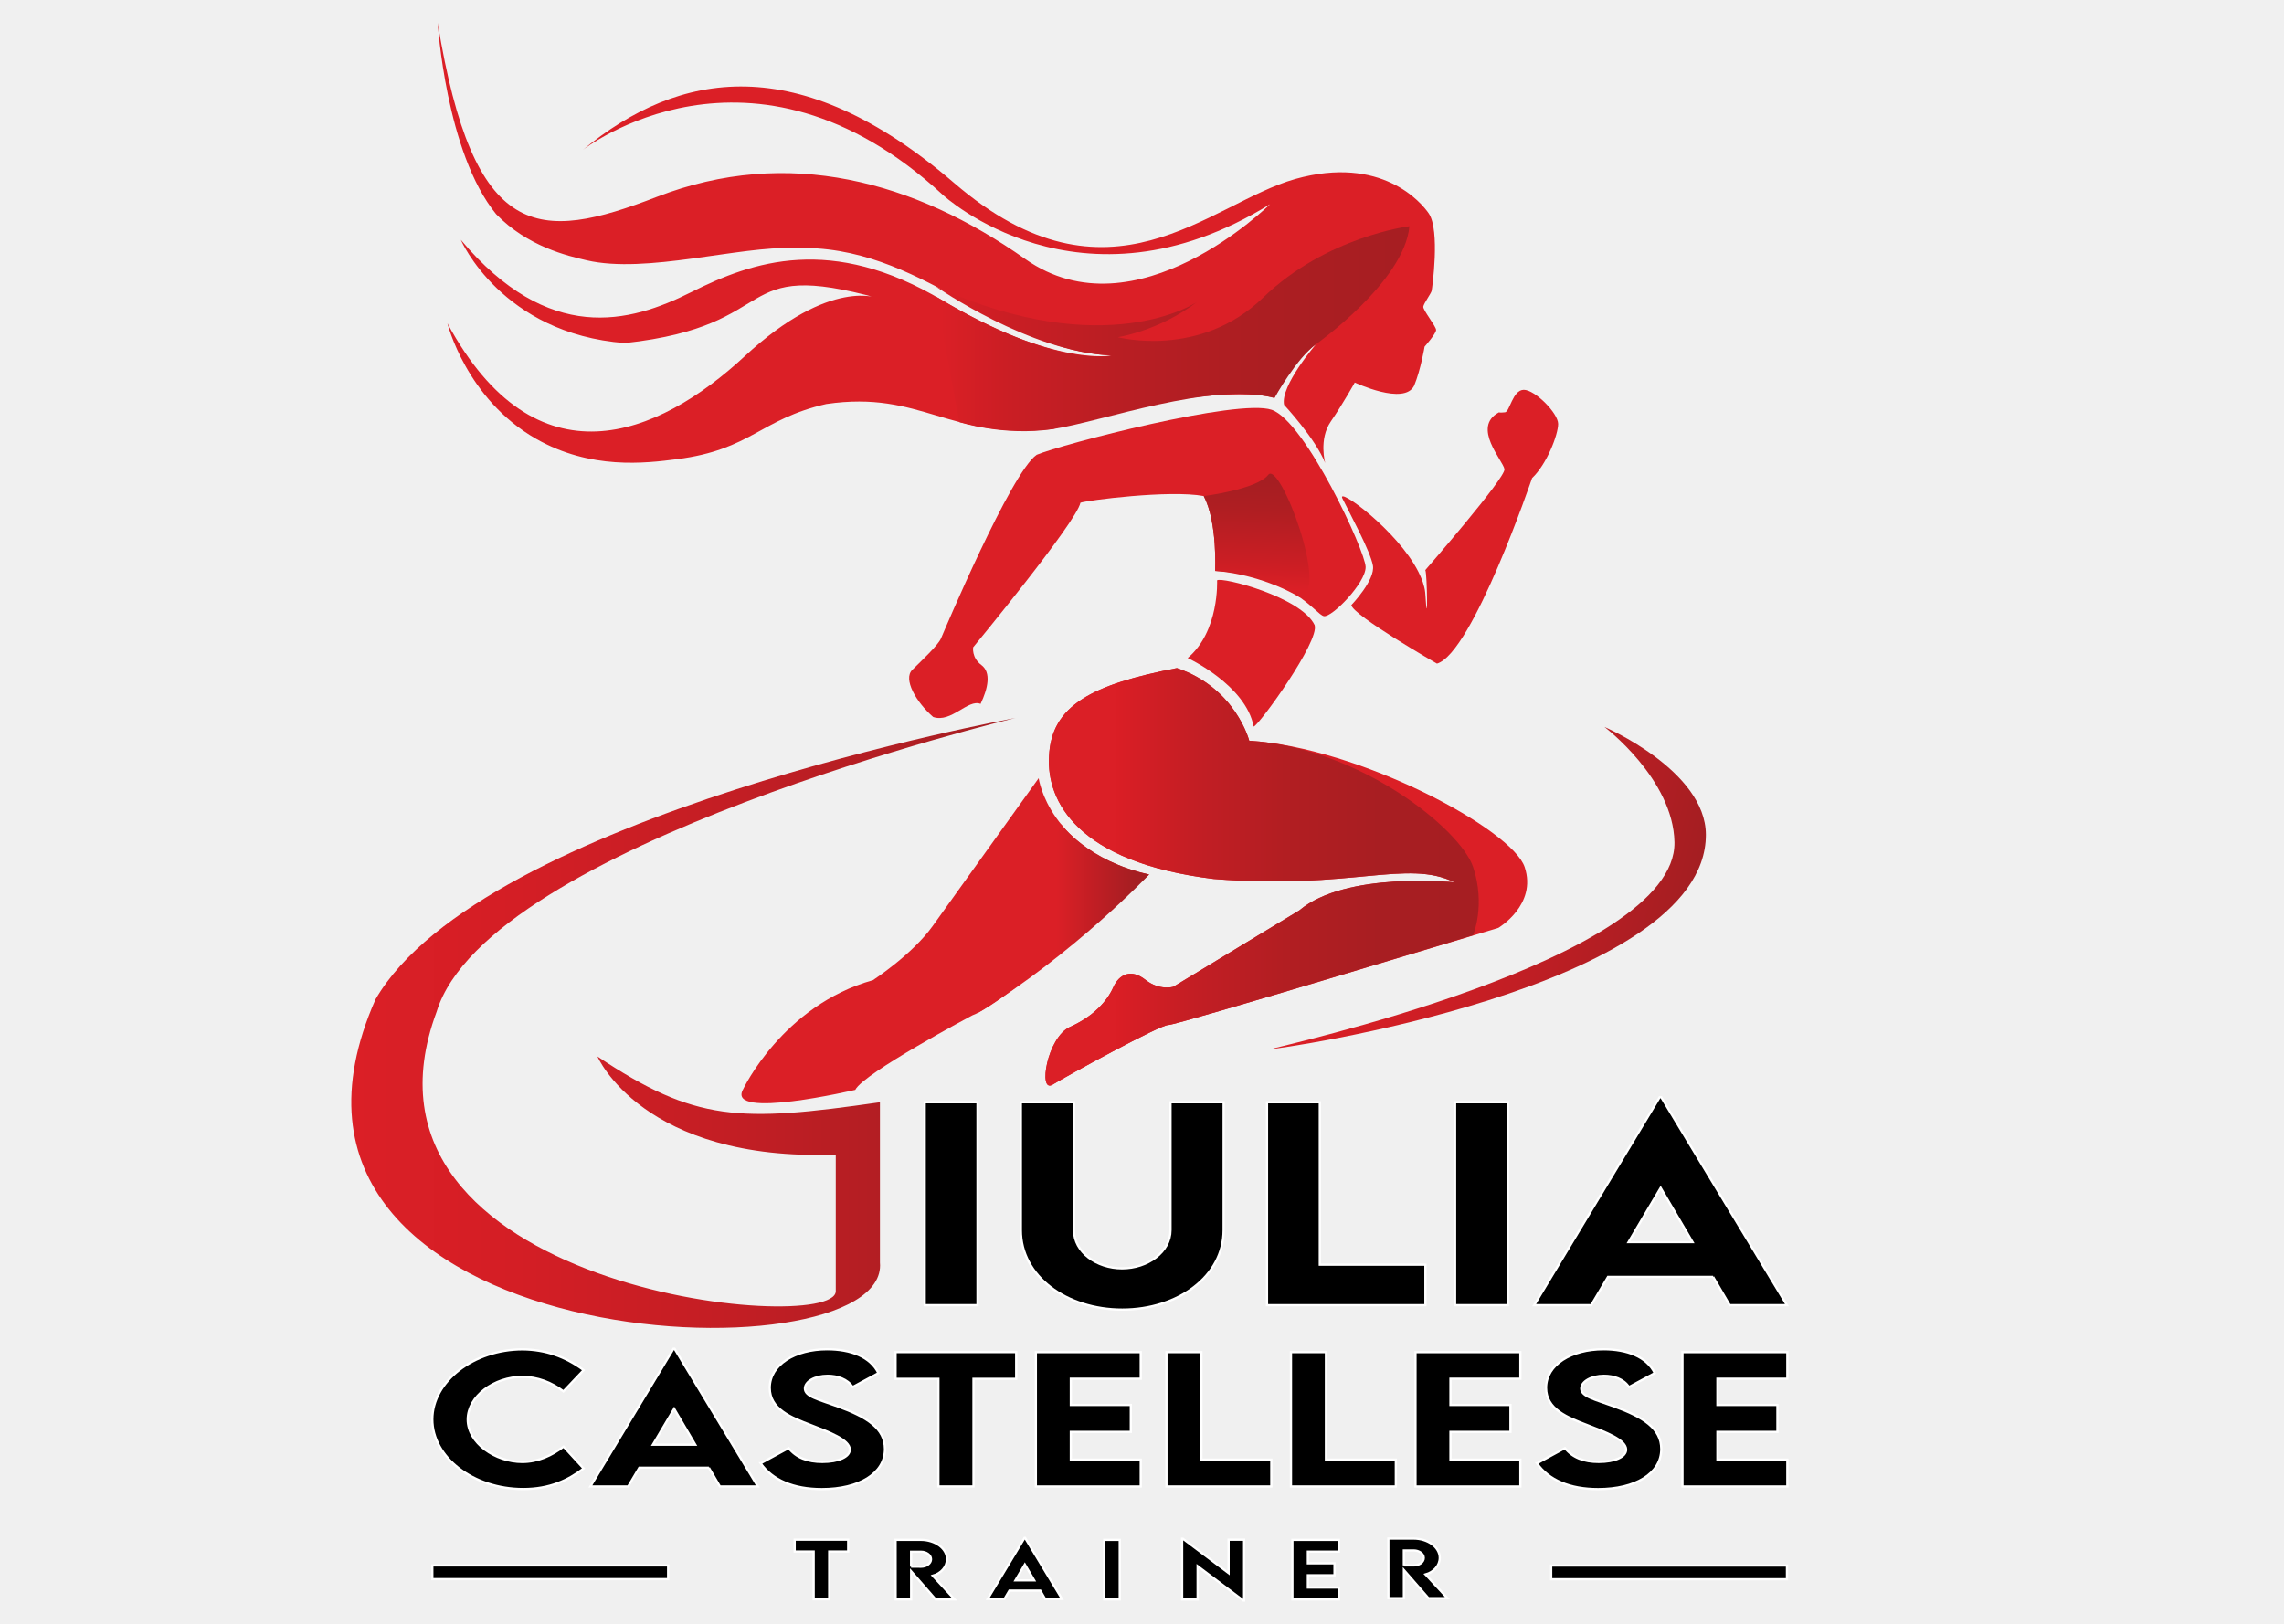
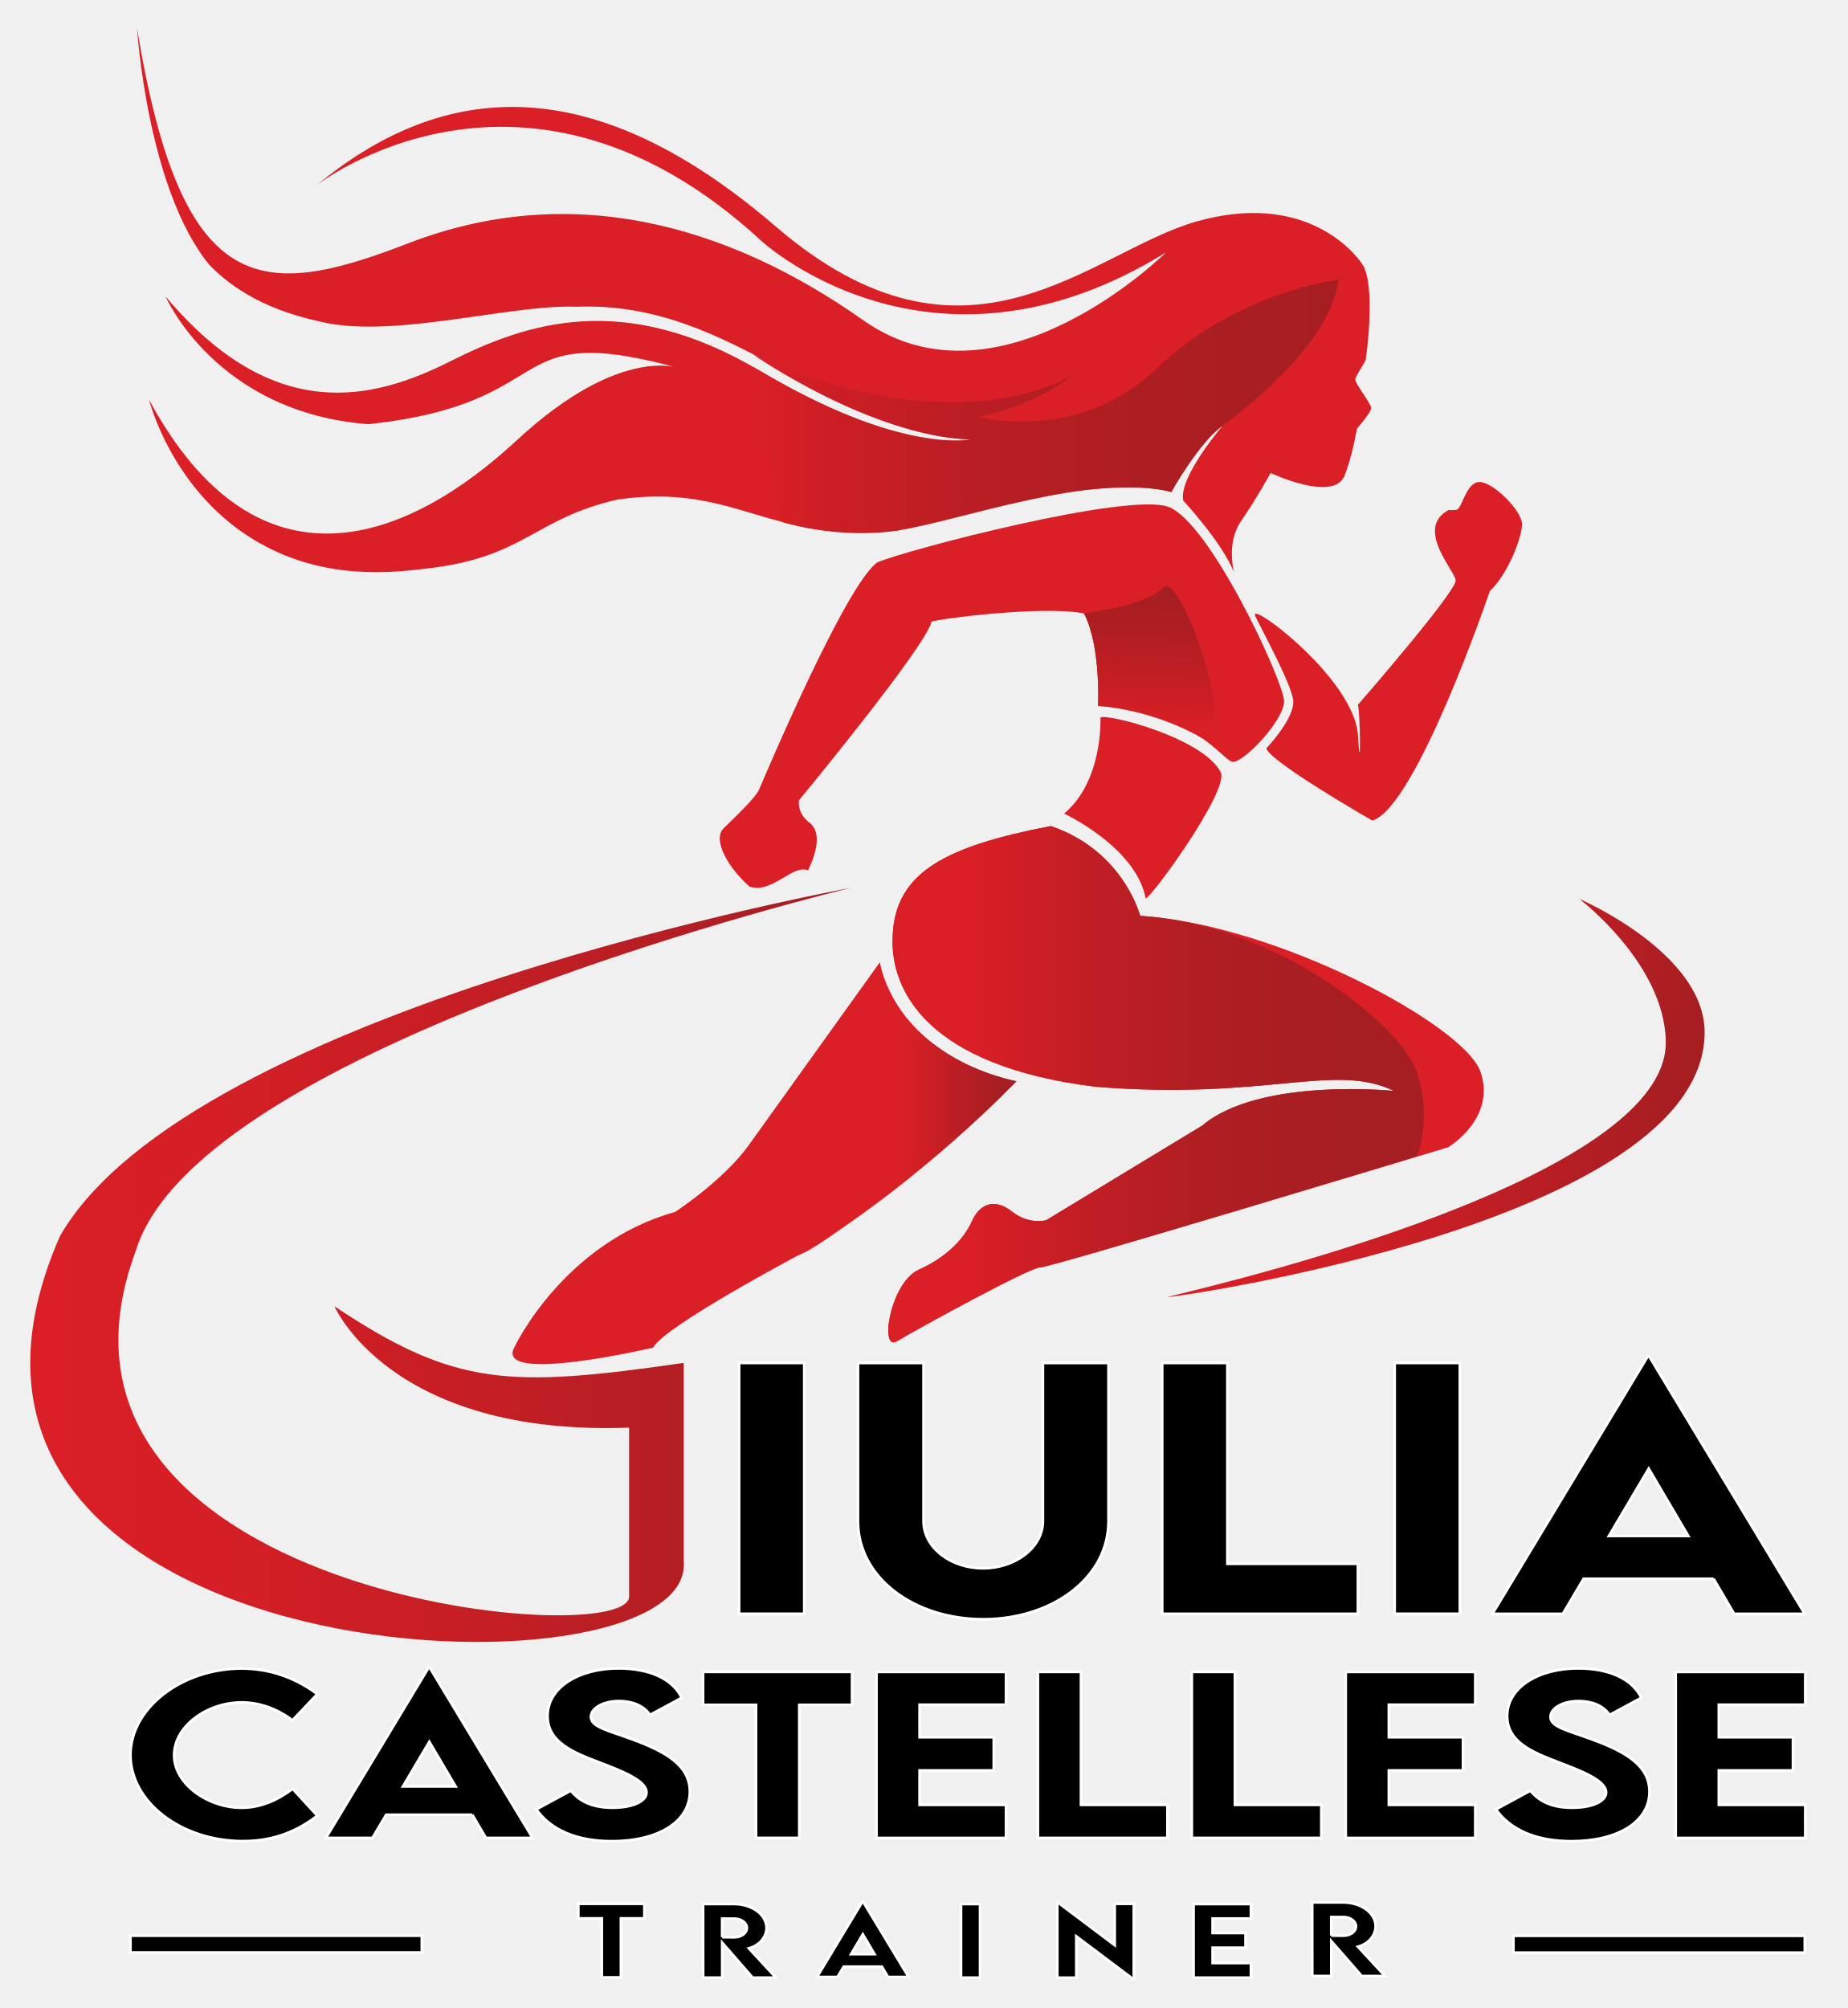
- <svg xmlns="http://www.w3.org/2000/svg" xmlns:xlink="http://www.w3.org/1999/xlink" viewBox="0 0 1026.75 730.21" version="1.1" id="svg57" width="1026.75" height="730.21">
+ <svg xmlns="http://www.w3.org/2000/svg" xmlns:xlink="http://www.w3.org/1999/xlink" viewBox="0 0 672 730.21" version="1.1" id="svg57" width="672" height="730.21">
  <defs id="defs24">
    <style id="style1">
      .cls-1 {
        fill: url(#linear-gradient);
      }

      .cls-1, .cls-2, .cls-3, .cls-4, .cls-5, .cls-6, .cls-7 {
        stroke-width: 0px;
      }

      .cls-2 {
        fill: url(#linear-gradient-6);
      }

      .cls-8 {
        fill: none;
        stroke: #fff;
        stroke-miterlimit: 10;
      }

      .cls-3 {
        fill: url(#linear-gradient-5);
      }

      .cls-4 {
        fill: url(#linear-gradient-2);
      }

      .cls-5 {
        fill: url(#linear-gradient-3);
      }

      .cls-6 {
        fill: #db1f26;
      }

      .cls-7 {
        fill: url(#linear-gradient-4);
      }
    </style>
    <linearGradient id="linear-gradient" x1="157.93" y1="561.98" x2="456.47" y2="561.98" gradientUnits="userSpaceOnUse">
      <stop offset="0" stop-color="#db1f26" id="stop1" />
      <stop offset=".25" stop-color="#d41e25" id="stop2" />
      <stop offset=".59" stop-color="#c21e24" id="stop3" />
      <stop offset=".99" stop-color="#a51e22" id="stop4" />
      <stop offset="1" stop-color="#a51e22" id="stop5" />
    </linearGradient>
    <linearGradient id="linear-gradient-2" x1="594.07" y1="517.22" x2="761.38" y2="517.22" gradientTransform="rotate(14.01,712.8479,498.0158)" xlink:href="#linear-gradient" />
    <linearGradient id="linear-gradient-3" x1="422.81" y1="249.81" x2="865.19" y2="249.81" gradientUnits="userSpaceOnUse">
      <stop offset="0" stop-color="#db1f26" id="stop6" />
      <stop offset=".07" stop-color="#ca1e24" id="stop7" />
      <stop offset=".18" stop-color="#b91e23" id="stop8" />
      <stop offset=".31" stop-color="#ad1e22" id="stop9" />
      <stop offset=".49" stop-color="#a61e22" id="stop10" />
      <stop offset="1" stop-color="#a51e22" id="stop11" />
    </linearGradient>
    <linearGradient id="linear-gradient-4" x1="469.98" y1="496.27" x2="673.25" y2="496.27" gradientUnits="userSpaceOnUse">
      <stop offset=".15" stop-color="#db1f26" id="stop12" />
      <stop offset=".16" stop-color="#da1e25" id="stop13" />
      <stop offset=".34" stop-color="#c21e24" id="stop14" />
      <stop offset=".53" stop-color="#b21e22" id="stop15" />
      <stop offset=".74" stop-color="#a81e22" id="stop16" />
      <stop offset="1" stop-color="#a51e22" id="stop17" />
    </linearGradient>
    <linearGradient id="linear-gradient-5" x1="439.54" y1="514.97" x2="510.27" y2="514.97" gradientUnits="userSpaceOnUse">
      <stop offset=".5" stop-color="#db1f26" id="stop18" />
      <stop offset=".85" stop-color="#b51e23" id="stop19" />
      <stop offset="1" stop-color="#a51e22" id="stop20" />
    </linearGradient>
    <linearGradient id="linear-gradient-6" x1="563.91" y1="366.49" x2="566.05" y2="317.22" gradientUnits="userSpaceOnUse">
      <stop offset="0" stop-color="#db1f26" id="stop21" />
      <stop offset=".23" stop-color="#cb1e24" id="stop22" />
      <stop offset=".72" stop-color="#af1e22" id="stop23" />
      <stop offset="1" stop-color="#a51e22" id="stop24" />
    </linearGradient>
    <linearGradient xlink:href="#linear-gradient" id="linearGradient1" gradientUnits="userSpaceOnUse" x1="157.93" y1="561.98" x2="456.47" y2="561.98" />
  </defs>
-   <g id="Layer_2" data-name="Layer 2" transform="translate(0,-102)">
+   <g id="Layer_2" data-name="Layer 2" transform="translate(-146.919,-102)">
    <path class="cls-6" d="m 563.58,428.7 c -3.58,-18.75 -29.67,-30.83 -29.67,-30.83 14.33,-12 13.22,-34.92 13.22,-34.92 2,-1.67 37.8,7.41 43.85,20.11 2.42,7.17 -25.15,45.22 -27.4,45.64 z" id="path24" />
    <path class="cls-6" d="m 546.25,358.72 c 0,0 1.11,-21.78 -5.11,-33.67 -15.44,-2.89 -52.78,2 -55.44,3 -1.78,8.78 -48.22,65 -48.22,65 0,0 -0.8,4.62 3.7,7.98 4.5,3.35 2.94,10.52 -0.37,17.47 -5.64,-2.36 -13.22,8.72 -21.31,5.89 -7.78,-6.78 -13.58,-17.06 -9.42,-21.17 4.16,-4.11 11.61,-11.06 12.94,-14.17 1.33,-3.11 31.44,-74.56 43,-82.56 11.11,-4.67 90.56,-25.44 105.67,-20.22 15.11,5.22 42.11,63.56 42.22,70.67 0.11,7.11 -15.11,22.78 -18.78,22.11 -3.67,-0.67 -14.33,-18.78 -48.89,-20.33 z" id="path25" />
    <path class="cls-6" d="m 561.58,435.06 c 0,0 -6,-23.67 -32.5,-32.67 -37.92,7.33 -56.58,16.67 -57.5,39.83 -1.11,19.83 12.5,47.5 74,55 62.56,4.94 86.5,-9 108.33,1.5 0,0 -48.94,-5.06 -69.78,12.61 l -56.72,34.39 c 0,0 -6.17,1.83 -12.5,-3.17 -6.33,-5 -11.75,-2.68 -14.5,3.49 -2.75,6.17 -8.92,13.01 -19.33,17.67 -10.41,4.66 -14.5,30 -7.92,26 6.58,-4 48.33,-26.92 52.08,-26.83 3.75,0.09 148.33,-43.67 148.33,-43.67 0,0 17.5,-10.33 11.83,-27.33 -5.67,-17 -74.17,-53.78 -123.83,-56.83 z" id="path26" />
    <path class="cls-6" d="m 466.92,451.89 c 0,0 4.5,33.17 49.67,43.33 0,0 -63.5,57.5 -79.5,63.33 0,0 -48.94,26 -52.61,33.5 0,0 -58.22,13.67 -50.44,-0.22 0,0 17.78,-37.78 58.39,-49.11 0,0 17.67,-11.5 26.83,-24.33 9.17,-12.83 47.67,-66.5 47.67,-66.5 z" id="path27" />
    <path class="cls-6" d="m 607.5,374.06 c 0,0 10.85,-11.3 9.68,-17.8 -1.17,-6.5 -10.56,-23.66 -13.72,-30.16 -2.67,-5.47 24.75,14.32 34.19,33.06 1.61,3.2 2.7,6.28 3.02,9.07 0.03,0.28 0.06,0.55 0.07,0.82 1.17,19 0.89,-8.89 0,-10.72 0,0 36.17,-41.53 35.58,-45.36 -0.59,-3.83 -14.86,-18.88 -2.54,-25.54 0,0 0.68,0.18 2.79,-0.04 2.11,-0.22 3.44,-10.11 8.44,-10.11 5,0 15.44,10.5 15.44,15.33 0,4.83 -5.14,18.19 -11.72,24.36 0,0 -26.75,78.75 -42.75,83.42 0,0 -37.92,-21.75 -38.5,-26.33 z" id="path28" />
    <path class="cls-6" d="m 223,198.26 c 14.09,14.59 32.14,18.79 40.75,20.79 26.81,6.23 68.74,-6.51 93.17,-5.5 57.33,-2.17 91.33,46 142.89,48.28 0,0 -25.89,5.19 -75.97,-24.67 -50.08,-29.86 -85.44,-17.69 -113.14,-3.78 -27.7,13.91 -64,23.56 -103.56,-23.56 0,0 18.22,42.22 73.78,46.44 72.5,-7.89 46.83,-38.72 114.44,-20 0,0 -21.72,-10.11 -60.67,26 -38.95,36.11 -93.78,58.78 -133.56,-14.89 0,0 8.39,33.95 39.81,51.91 24.61,14.07 49.35,10.98 63.3,9.2 33.6,-4.29 37.42,-18 67.2,-24.81 42.97,-6.3 55.08,16.31 101.8,11.26 76.17,-22.72 99.67,-14 99.67,-14 0,0 7.53,-16 18.75,-24.22 0,0 -16.19,18.78 -14.42,27.33 0,0 14.08,15.08 18.5,26.17 0,0 -3,-10.67 2.5,-18.67 5.5,-8 10.79,-17.54 10.79,-17.54 0,0 22.29,10.54 26.71,1.37 3,-7.33 4.67,-17.5 4.67,-17.5 0,0 5.17,-5.83 5.17,-7.5 0,-1.67 -6,-9 -5.75,-10.5 0.25,-1.5 3.5,-5.92 3.75,-7.08 0.25,-1.16 3.86,-27.12 -1.25,-34.76 -3.26,-4.87 -21.31,-26.43 -60.08,-15.54 -38.78,10.89 -83.33,62 -153.33,1.78 -70,-60.22 -123.78,-50.44 -166.89,-14.89 0,0 75.56,-59.33 161.78,20.22 0,0 61.56,57.11 147.11,4.22 0,0 -60.22,59.78 -110,24.67 -49.78,-35.11 -106.79,-50.74 -165.56,-28 -53.56,20.72 -82.44,20.56 -98.61,-78.28 0,0 3.66,58.41 26.25,86.04 z" id="path29" />
    <path class="cls-1" d="m 395.58,597.62 c -63.33,9.1 -83.02,8.77 -127,-20.57 0,0 20.24,47.31 107.13,44.11 v 61.49 c -0.5,20.34 -225.91,-0.61 -179.42,-125.76 23.06,-75.29 260.17,-132.04 260.17,-132.04 0,0 -239.78,43.64 -287.67,126.53 -71.31,161.78 231.73,172.56 226.78,118.33 v -72.1 z" id="path30" style="fill:url(#linearGradient1)" />
    <g id="g45" style="fill:#000000;fill-opacity:1">
      <path class="cls-8" d="m 415.69,597.62 h 23.74 v 91.25 h -23.74 z" id="path31" style="fill:#000000;fill-opacity:1" />
      <path class="cls-8" d="m 458.92,655.14 v -57.51 h 23.89 v 57.46 c 0,9.96 10.19,17.21 21.62,17.21 11.43,0 21.76,-7.3 21.76,-17.21 v -57.46 h 23.89 v 57.51 c 0,20.66 -20.44,35.72 -45.58,35.72 -25.14,0 -45.58,-15.06 -45.58,-35.72 z" id="path32" style="fill:#000000;fill-opacity:1" />
      <path class="cls-8" d="m 640.79,670.65 v 18.23 h -71.22 v -91.25 h 23.74 v 73.03 h 47.48 z" id="path33" style="fill:#000000;fill-opacity:1" />
      <path class="cls-8" d="m 654.12,597.62 h 23.74 v 91.25 h -23.74 z" id="path34" style="fill:#000000;fill-opacity:1" />
      <path class="cls-8" d="m 770.12,676.14 h -47.26 l -7.55,12.74 h -25.65 l 56.42,-93.52 h 0.73 l 56.49,93.52 h -25.72 l -7.47,-12.74 z m -9.23,-15.62 -14.36,-24.4 -14.44,24.4 z" id="path35" style="fill:#000000;fill-opacity:1" />
      <path class="cls-8" d="m 194.35,740.21 c 0,-17.05 18.58,-31.48 40.6,-31.48 10.19,0.11 19.21,3.22 27.41,9.33 l -9.07,9.56 c -5.34,-4.05 -11.74,-6.52 -18.48,-6.52 -12.56,0 -24.55,8.62 -24.55,19.19 0,10.57 12.42,19.08 24.5,19.08 7.18,0 13.39,-2.96 18.58,-6.9 l 9.02,9.82 c -6.89,5.28 -15.28,9.26 -27.12,9.26 -22.56,0 -40.89,-14.35 -40.89,-31.33 z" id="path36" style="fill:#000000;fill-opacity:1" />
      <path class="cls-8" d="m 318.68,761.94 h -31.29 l -5,8.43 h -16.98 l 37.35,-61.91 h 0.49 l 37.4,61.91 h -17.03 l -4.95,-8.43 z m -6.11,-10.34 -9.51,-16.15 -9.56,16.15 h 19.06 z" id="path37" style="fill:#000000;fill-opacity:1" />
      <path class="cls-8" d="m 341.96,759.96 12.56,-6.82 c 3.44,4.27 8.44,6.22 15.18,6.22 7.37,0 12.32,-2.32 12.32,-5.55 0,-4.42 -9.36,-7.91 -17.56,-11.06 -8.78,-3.37 -18.43,-7.08 -18.43,-16.71 0,-10.46 11.45,-17.35 25.81,-17.35 10.67,0 19.5,3.41 23.04,10.72 l -11.59,6.26 c -2.33,-3.6 -6.84,-5.06 -11.21,-5.06 -5.87,0 -10.24,2.62 -10.24,5.73 0,3.6 5.92,4.83 14.89,8.1 12.95,4.72 21.1,9.82 21.1,19.11 0,11.02 -11.64,18.03 -28.38,18.03 -12.81,0 -22.27,-4.12 -27.51,-11.62 z" id="path38" style="fill:#000000;fill-opacity:1" />
      <path class="cls-8" d="m 456.83,721.99 h -19.21 v 48.38 h -15.77 v -48.38 h -19.26 v -12.03 h 54.23 v 12.03 z" id="path39" style="fill:#000000;fill-opacity:1" />
      <path class="cls-8" d="m 481.38,721.92 v 11.81 h 26.97 v 12.11 h -26.97 v 12.48 h 31.43 v 12.07 h -47.15 v -60.41 h 47.15 v 11.96 h -31.43 z" id="path40" style="fill:#000000;fill-opacity:1" />
      <path class="cls-8" d="m 571.51,758.31 v 12.07 h -47.15 v -60.41 h 15.72 v 48.35 h 31.43 z" id="path41" style="fill:#000000;fill-opacity:1" />
      <path class="cls-8" d="m 627.49,758.31 v 12.07 h -47.15 v -60.41 h 15.72 v 48.35 h 31.43 z" id="path42" style="fill:#000000;fill-opacity:1" />
      <path class="cls-8" d="m 652.04,721.92 v 11.81 h 26.97 v 12.11 h -26.97 v 12.48 h 31.43 v 12.07 h -47.15 v -60.41 h 47.15 v 11.96 h -31.43 z" id="path43" style="fill:#000000;fill-opacity:1" />
      <path class="cls-8" d="m 690.95,759.96 12.56,-6.82 c 3.44,4.27 8.44,6.22 15.18,6.22 7.37,0 12.32,-2.32 12.32,-5.55 0,-4.42 -9.36,-7.91 -17.56,-11.06 -8.78,-3.37 -18.43,-7.08 -18.43,-16.71 0,-10.46 11.45,-17.35 25.81,-17.35 10.67,0 19.5,3.41 23.04,10.72 l -11.59,6.26 c -2.33,-3.6 -6.84,-5.06 -11.21,-5.06 -5.87,0 -10.24,2.62 -10.24,5.73 0,3.6 5.92,4.83 14.89,8.1 12.95,4.72 21.1,9.82 21.1,19.11 0,11.02 -11.64,18.03 -28.38,18.03 -12.81,0 -22.27,-4.12 -27.51,-11.62 z" id="path44" style="fill:#000000;fill-opacity:1" />
      <path class="cls-8" d="m 772.05,721.92 v 11.81 h 26.97 v 12.11 h -26.97 v 12.48 h 31.43 v 12.07 h -47.15 v -60.41 h 47.15 v 11.96 h -31.43 z" id="path45" style="fill:#000000;fill-opacity:1" />
    </g>
    <path class="cls-8" d="m 381.28,799.64 h -8.52 v 21.46 h -6.99 v -21.46 h -8.54 v -5.34 h 24.06 v 5.34 z" id="path46" style="fill:#000000;fill-opacity:1" />
    <path class="cls-8" d="m 420.63,821.18 -11.04,-12.67 v 12.67 h -6.97 l -0.02,-26.8 h 11.32 c 6.48,0 11.79,3.86 11.79,8.68 0,3.44 -2.69,6.45 -6.41,7.46 l 9.85,10.66 z m -11.06,-14.73 4.48,0.02 c 2.37,0.02 4.48,-1.46 4.48,-3.37 0,-1.91 -2.13,-3.37 -4.48,-3.37 h -4.48 v 6.73 z" id="path47" style="fill:#000000;fill-opacity:1" />
    <path class="cls-8" d="m 467.64,817.2 h -13.88 l -2.22,3.74 h -7.53 l 16.57,-27.46 h 0.22 l 16.59,27.46 h -7.55 l -2.19,-3.74 z m -2.71,-4.59 -4.22,-7.16 -4.24,7.16 z" id="path48" style="fill:#000000;fill-opacity:1" />
    <path class="cls-8" d="m 496.4,794.39 h 6.97 v 26.8 h -6.97 z" id="path49" style="fill:#000000;fill-opacity:1" />
    <path class="cls-8" d="m 559.29,794.32 v 27.36 h -0.32 L 538.38,806.2 v 15.01 h -6.97 v -27.33 h 0.34 l 20.55,15.44 v -15.01 h 6.99 z" id="path50" style="fill:#000000;fill-opacity:1" />
    <path class="cls-8" d="m 587.95,799.69 v 5.24 h 11.96 v 5.37 h -11.96 v 5.54 h 13.94 v 5.35 h -20.91 v -26.8 h 20.91 v 5.3 z" id="path51" style="fill:#000000;fill-opacity:1" />
    <path class="cls-8" d="m 642.15,820.6 -11.04,-12.67 v 12.67 h -6.97 l -0.02,-26.8 h 11.32 c 6.48,0 11.79,3.86 11.79,8.68 0,3.44 -2.69,6.45 -6.41,7.46 l 9.85,10.66 z m -11.06,-14.73 4.48,0.02 c 2.37,0.02 4.48,-1.46 4.48,-3.37 0,-1.91 -2.13,-3.37 -4.48,-3.37 h -4.48 v 6.73 z" id="path52" style="fill:#000000;fill-opacity:1" />
    <rect class="cls-8" x="697.31" y="805.94" width="106" height="6.16" id="rect52" style="fill:#000000;fill-opacity:1" />
    <rect class="cls-8" x="194.35" y="805.89" width="106" height="6.16" id="rect53" style="fill:#000000;fill-opacity:1" />
    <path class="cls-4" d="m 571.51,573.68 c 0.26,0.49 195.42,-26.96 195.35,-96.34 -0.03,-28.92 -45.62,-48.49 -45.62,-48.49 0,0 30.97,23.39 31.5,51.84 0.98,53.13 -181.48,92.53 -181.23,92.99 z" id="path53" style="fill:url(#linear-gradient-2)" />
  </g>
-   <g id="Layer_6" data-name="Layer 6" transform="translate(0,-102)">
+   <g id="Layer_6" data-name="Layer 6" transform="translate(-146.919,-102)">
    <path class="cls-5" d="m 591.67,256.72 c 0,0 39.69,-28.11 41.92,-53 0,0 -37.31,4.56 -65.78,32.11 -28.47,27.56 -65.31,17.78 -65.31,17.78 0,0 18.42,-2.73 35.53,-15.78 0,0 -40.44,27.53 -117.11,-6.85 0,0 42.33,29.52 78.78,30.85 0,0 -24.11,6.38 -78.78,-26.37 l 10.3,56.31 c 0,0 19.93,6.5 42.04,3.17 22.11,-3.33 71.11,-21.44 99.67,-14 0,0 10.15,-18.17 18.75,-24.22 z" id="path54" style="fill:url(#linear-gradient-3)" />
    <path class="cls-7" d="m 561.58,435.06 c 0,0 -6,-23.67 -32.5,-32.67 -37.92,7.33 -56.58,16.67 -57.5,39.83 -1.11,19.83 12.5,47.5 74,55 62.56,4.94 86.5,-9 108.33,1.5 0,0 -48.94,-5.06 -69.78,12.61 l -56.72,34.39 c 0,0 -6.17,1.83 -12.5,-3.17 -6.33,-5 -11.75,-2.68 -14.5,3.49 -2.75,6.17 -8.92,13.01 -19.33,17.67 -10.42,4.67 -14.5,30 -7.92,26 6.58,-4 48.33,-26.92 52.08,-26.83 3.75,0.08 137,-40.39 137,-40.39 0,0 5.67,-13.61 0,-30.61 -5.67,-17 -51,-53.78 -100.67,-56.83 z" id="path55" style="fill:url(#linear-gradient-4)" />
    <path class="cls-3" d="m 516.58,495.22 c 0,0 -33.52,35.47 -76.85,62.13 l 37.25,-84.76 c 0,0 11.94,16.53 39.61,22.63 z" id="path56" style="fill:url(#linear-gradient-5)" />
    <path class="cls-2" d="m 546.25,358.72 c 0,0 1.11,-21.78 -5.11,-33.67 0,0 23.81,-2.94 29,-9.56 5.19,-6.61 28.06,53.99 14.01,54.99 0,0 -15.84,-9.99 -37.9,-11.77 z" id="path57" style="fill:url(#linear-gradient-6)" />
  </g>
</svg>
